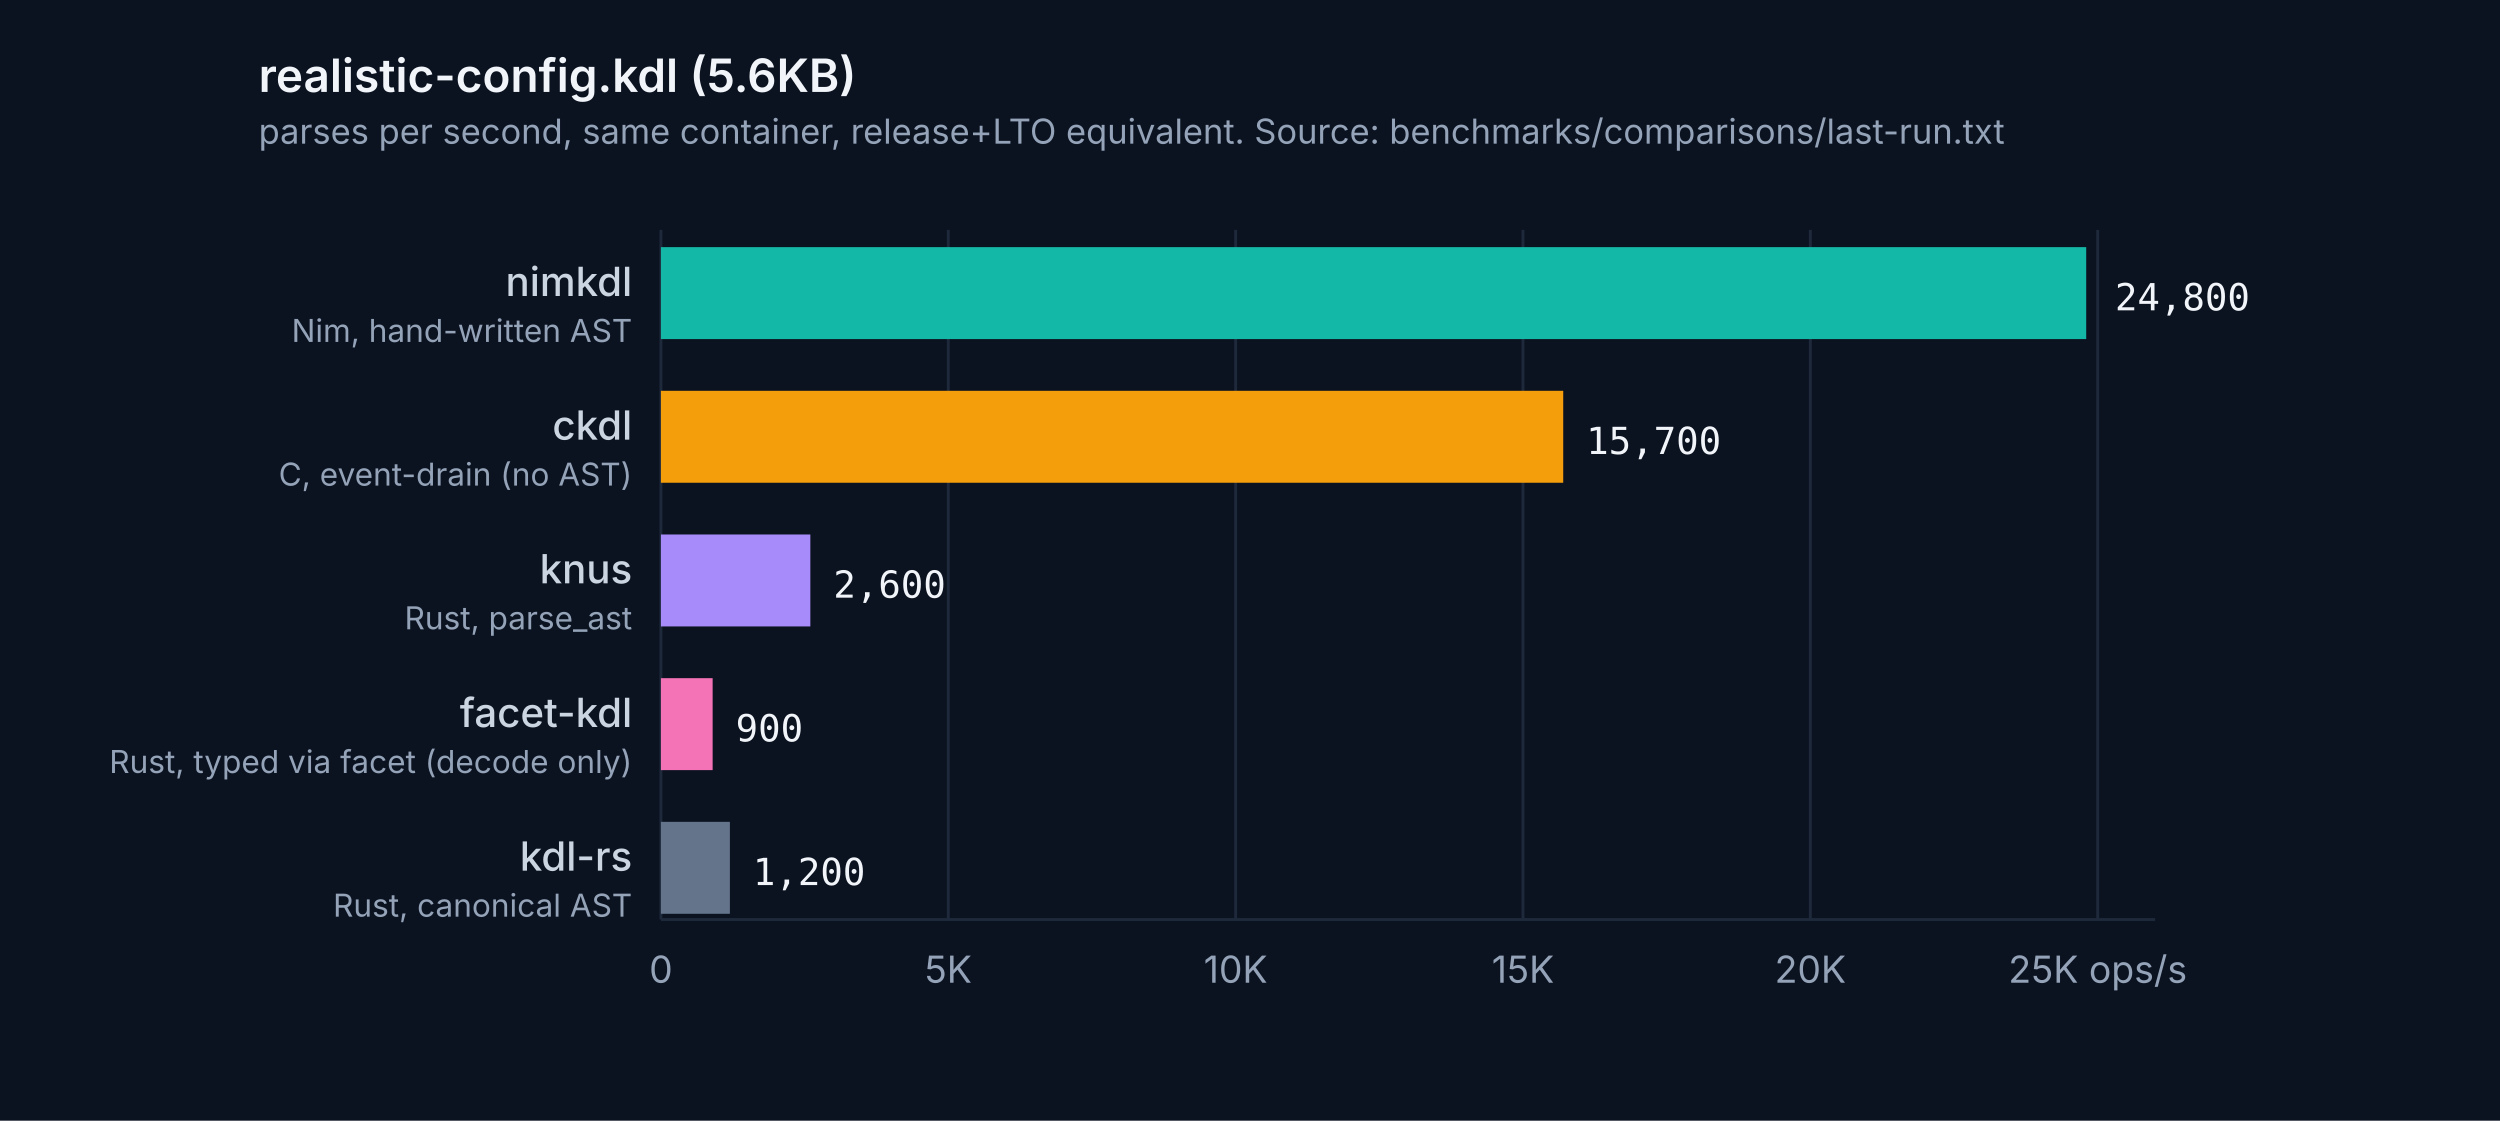
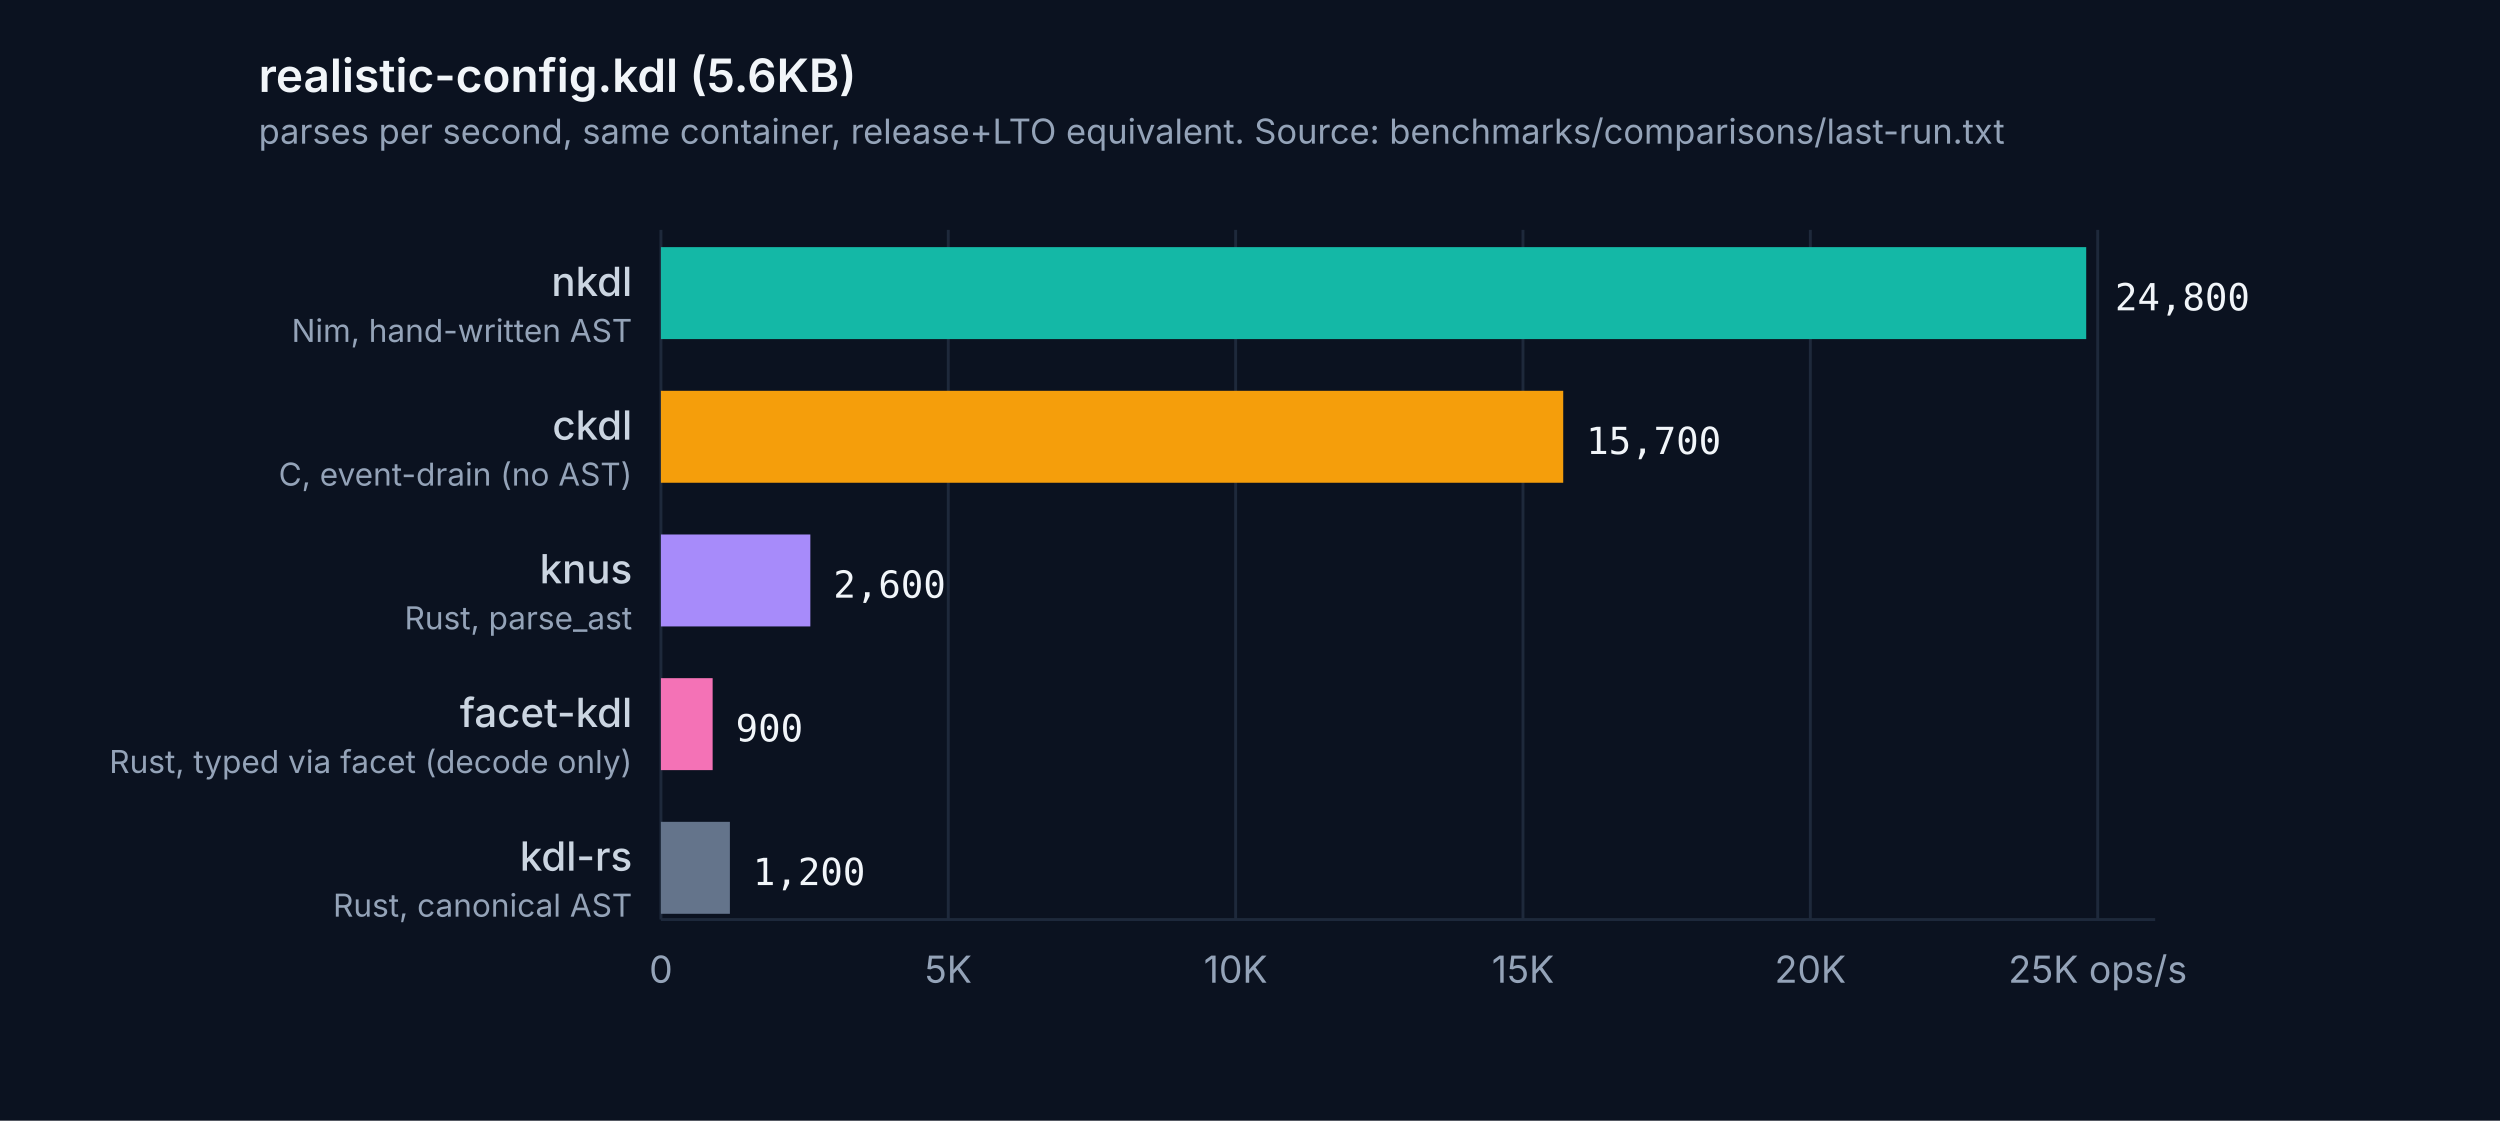
<svg xmlns="http://www.w3.org/2000/svg" viewBox="-50 0 870 390" font-family="ui-sans-serif, -apple-system, system-ui, sans-serif">
  <style>
    .axis { fill: #94a3b8; font-size: 13px; }
    .label { fill: #cbd5e1; font-size: 14px; font-weight: 500; }
    .sublabel { fill: #94a3b8; font-size: 11px; }
    .value { fill: #f1f5f9; font-size: 13px; font-family: ui-monospace, monospace; }
    .title { fill: #f1f5f9; font-size: 16px; font-weight: 600; }
    .subtitle { fill: #94a3b8; font-size: 12px; }
-     .bar-ours  { fill: #14b8a6; }   /* nimkdl teal */
+     .bar-ours  { fill: #14b8a6; }   /* nkdl teal */
    .bar-ckdl  { fill: #f59e0b; }   /* ckdl amber */
    .bar-knus  { fill: #a78bfa; }   /* knus violet */
    .bar-facet { fill: #f472b6; }   /* facet-kdl pink */
    .bar-rs    { fill: #64748b; }   /* kdl-rs slate */
    .grid { stroke: #1e293b; stroke-width: 1; }
  </style>
  <rect x="-50" y="0" width="870" height="390" fill="#0b1220" />
  <text x="40" y="32" class="title">realistic-config.kdl (5.6KB)</text>
  <text x="40" y="50" class="subtitle">parses per second, same container, release+LTO equivalent. Source: benchmarks/comparisons/last-run.txt</text>
  <line x1="180" y1="80" x2="180" y2="320" class="grid" />
  <line x1="280" y1="80" x2="280" y2="320" class="grid" />
  <line x1="380" y1="80" x2="380" y2="320" class="grid" />
  <line x1="480" y1="80" x2="480" y2="320" class="grid" />
  <line x1="580" y1="80" x2="580" y2="320" class="grid" />
  <line x1="680" y1="80" x2="680" y2="320" class="grid" />
  <line x1="180" y1="320" x2="700" y2="320" class="grid" />
  <text x="180" y="342" class="axis" text-anchor="middle">0</text>
  <text x="280" y="342" class="axis" text-anchor="middle">5K</text>
  <text x="380" y="342" class="axis" text-anchor="middle">10K</text>
  <text x="480" y="342" class="axis" text-anchor="middle">15K</text>
  <text x="580" y="342" class="axis" text-anchor="middle">20K</text>
  <text x="680" y="342" class="axis" text-anchor="middle">25K ops/s</text>
-   <text x="170" y="103" class="label" text-anchor="end">nimkdl</text>
+   <text x="170" y="103" class="label" text-anchor="end">nkdl</text>
  <text x="170" y="119" class="sublabel" text-anchor="end">Nim, hand-written AST</text>
  <rect x="180" y="86" width="496" height="32" class="bar-ours" />
  <text x="686" y="108" class="value">24,800</text>
  <text x="170" y="153" class="label" text-anchor="end">ckdl</text>
  <text x="170" y="169" class="sublabel" text-anchor="end">C, event-drain (no AST)</text>
  <rect x="180" y="136" width="314" height="32" class="bar-ckdl" />
  <text x="502" y="158" class="value">15,700</text>
  <text x="170" y="203" class="label" text-anchor="end">knus</text>
  <text x="170" y="219" class="sublabel" text-anchor="end">Rust, parse_ast</text>
  <rect x="180" y="186" width="52" height="32" class="bar-knus" />
  <text x="240" y="208" class="value">2,600</text>
  <text x="170" y="253" class="label" text-anchor="end">facet-kdl</text>
  <text x="170" y="269" class="sublabel" text-anchor="end">Rust, typed via facet (decode only)</text>
  <rect x="180" y="236" width="18" height="32" class="bar-facet" />
  <text x="206" y="258" class="value">900</text>
  <text x="170" y="303" class="label" text-anchor="end">kdl-rs</text>
  <text x="170" y="319" class="sublabel" text-anchor="end">Rust, canonical AST</text>
  <rect x="180" y="286" width="24" height="32" class="bar-rs" />
  <text x="212" y="308" class="value">1,200</text>
</svg>
